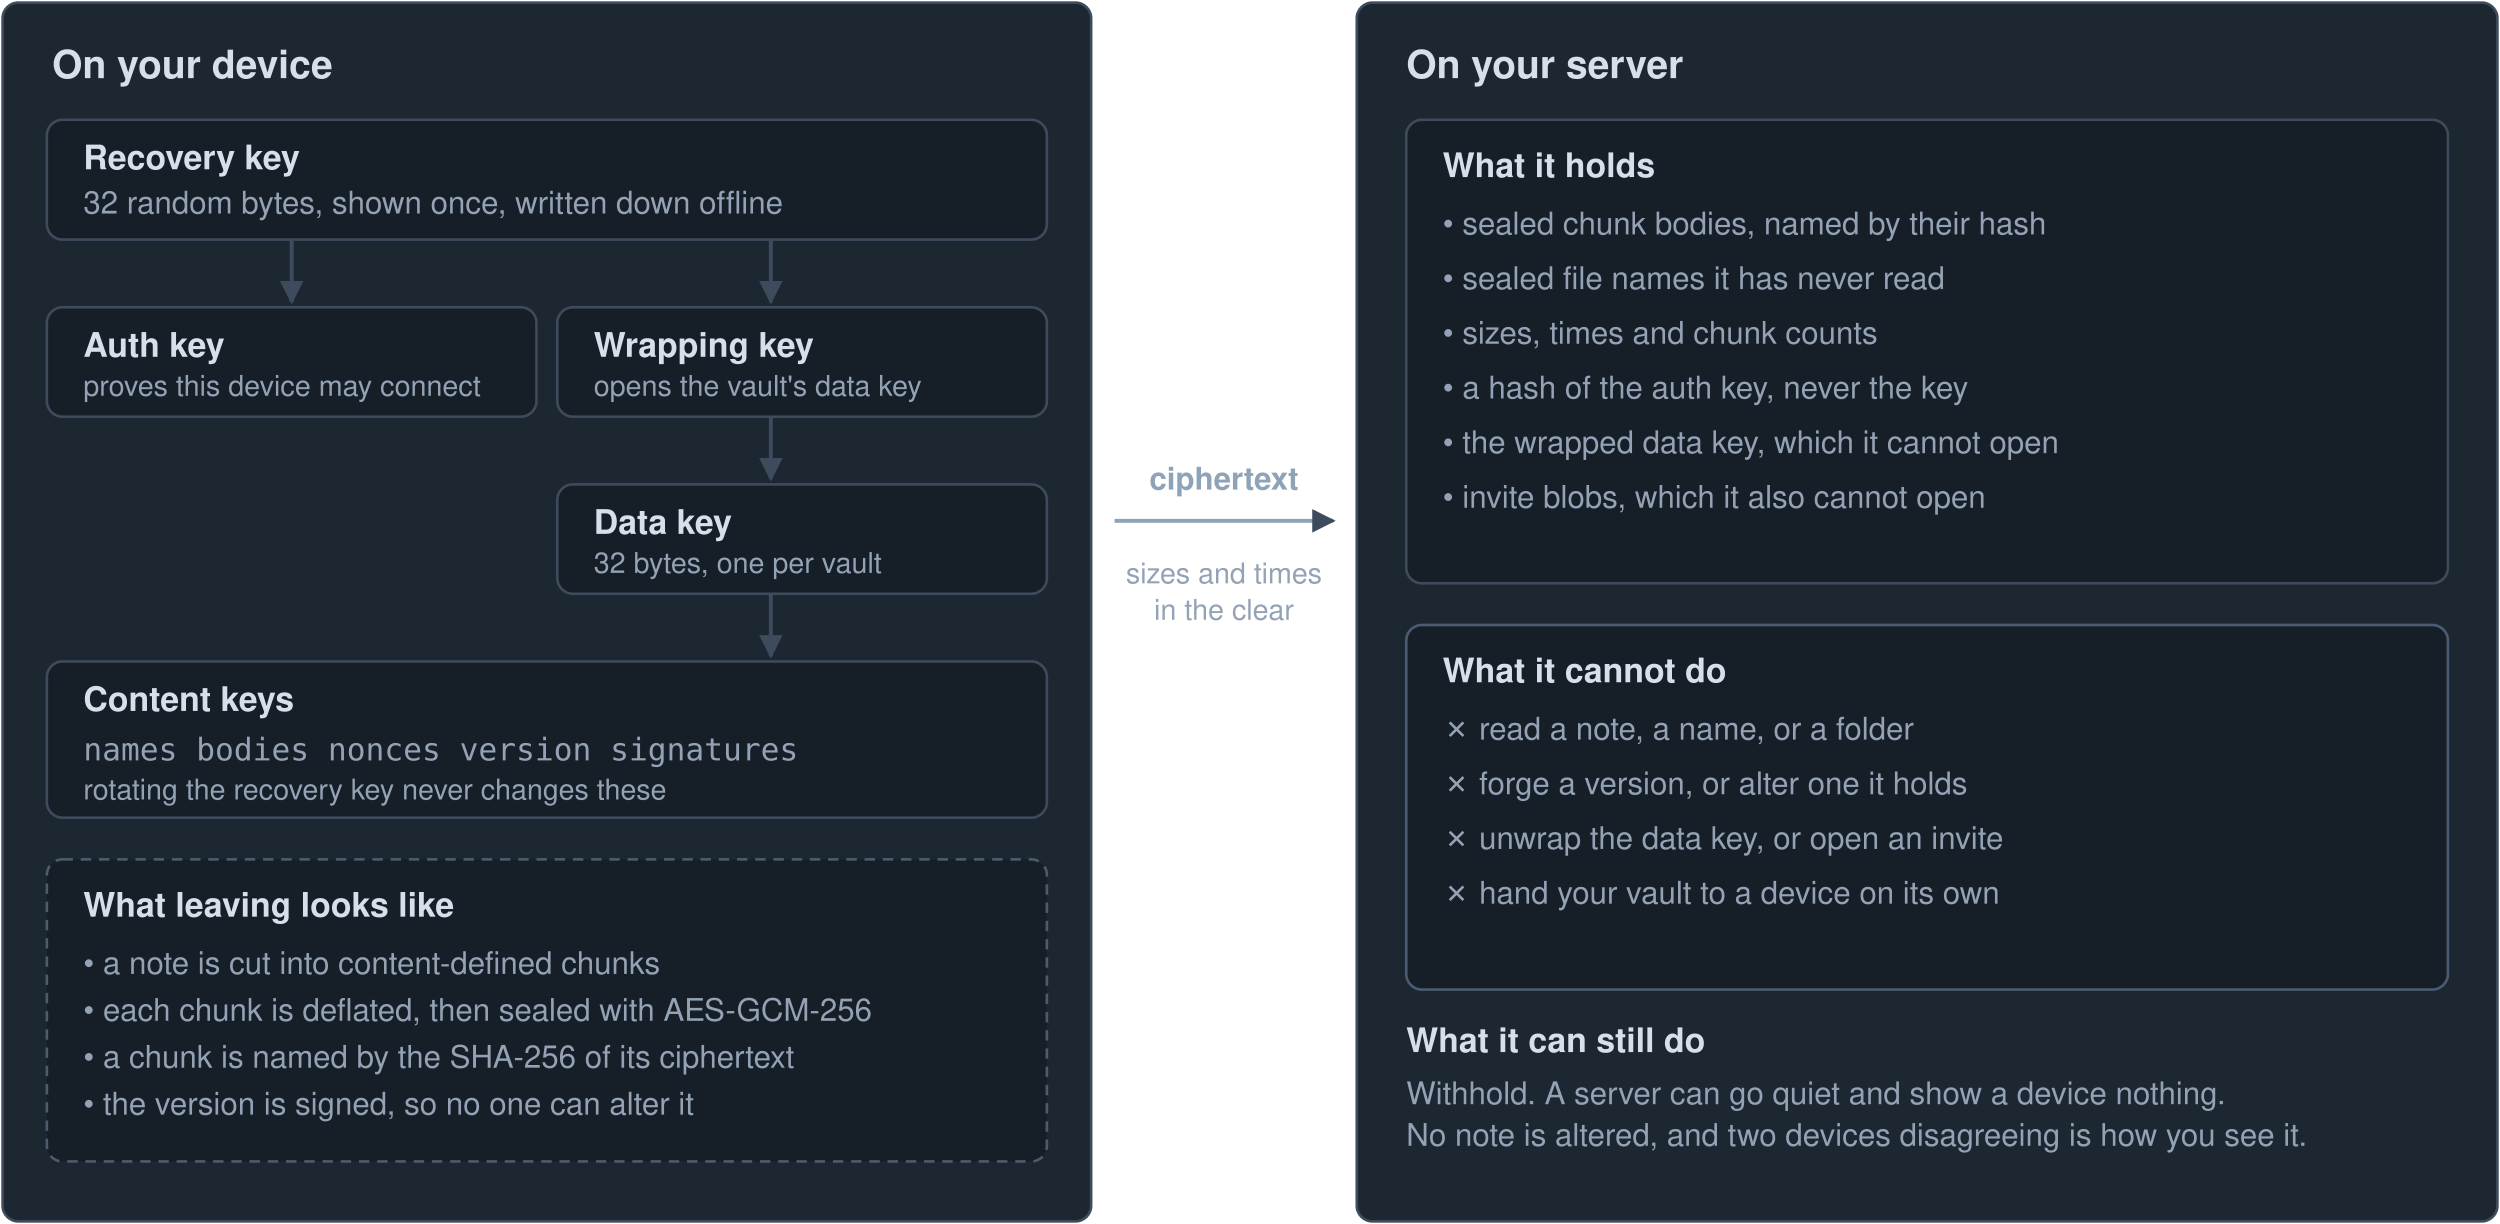
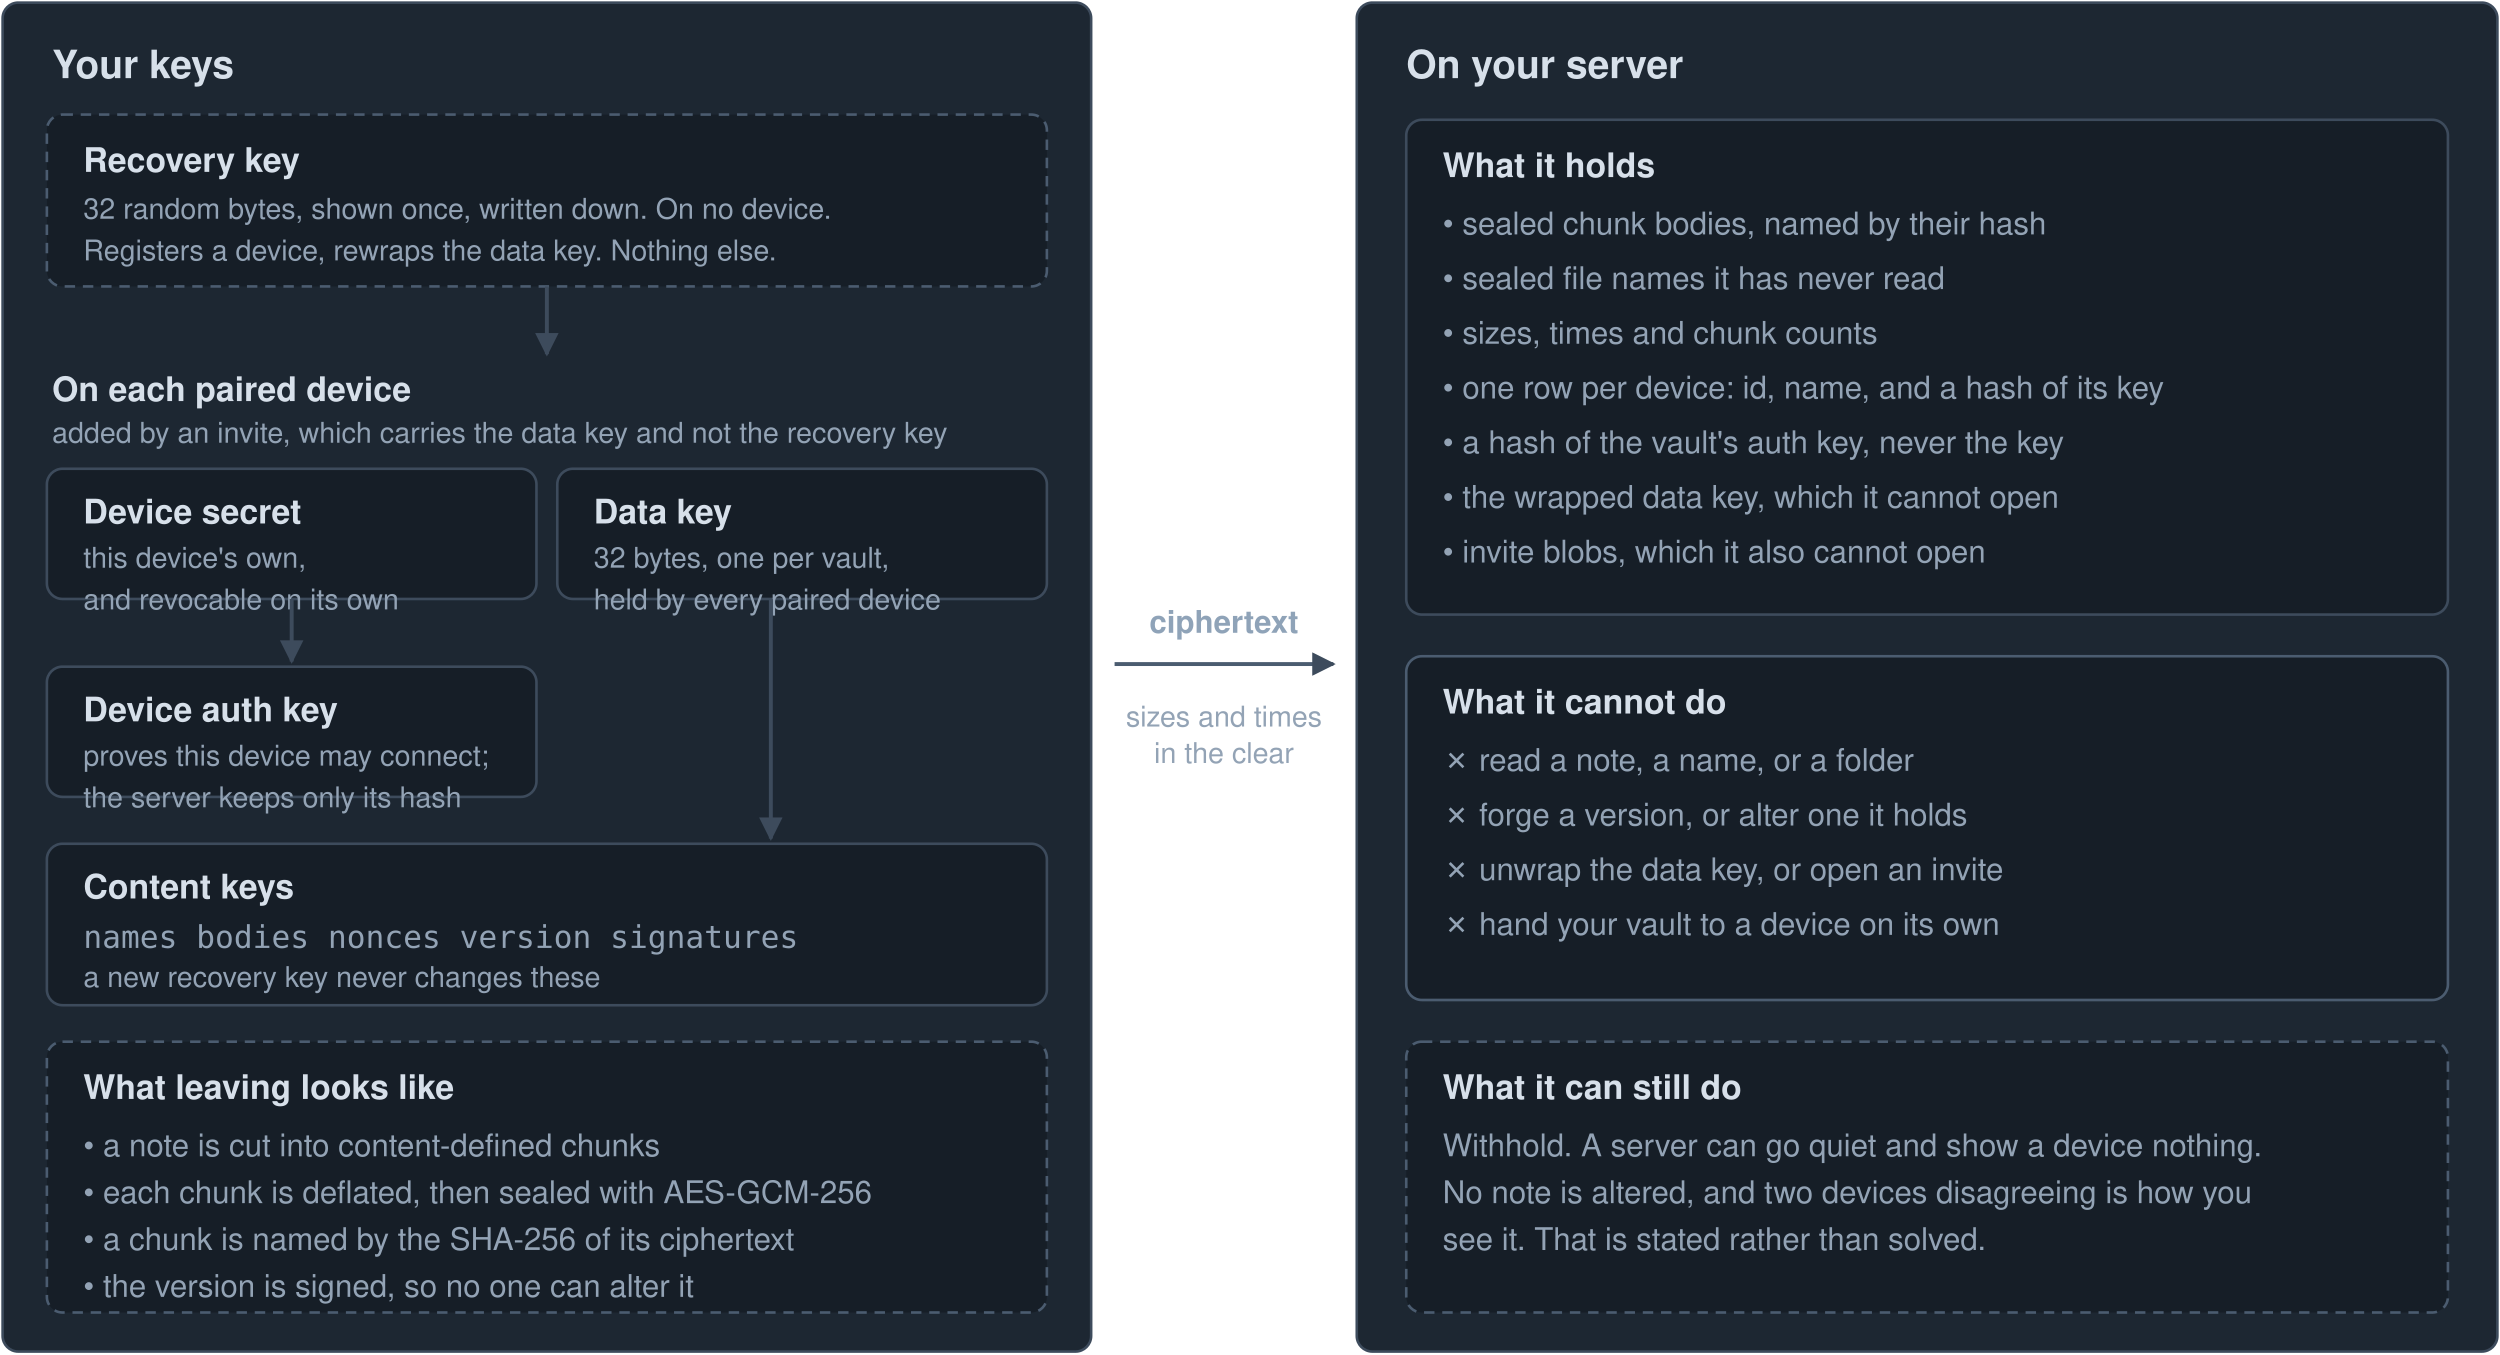
- <svg xmlns="http://www.w3.org/2000/svg" viewBox="0 0 960 470" width="960" height="470" role="img">
+ <svg xmlns="http://www.w3.org/2000/svg" viewBox="0 0 960 520" width="960" height="520" role="img">
  <defs>
    <marker id="a" viewBox="0 0 10 10" refX="9" refY="5" markerWidth="6" markerHeight="6" orient="auto-start-reverse">
      <path d="M0,0 L10,5 L0,10 z" fill="#3D4B5C" />
    </marker>
  </defs>
-   <rect x="1" y="1" width="418" height="468" rx="6" fill="#1D2732" stroke="#3D4B5C" stroke-width="1" />
-   <text x="20" y="30" font-family="ui-sans-serif,-apple-system,BlinkMacSystemFont,'Segoe UI',Helvetica,Arial,sans-serif" font-size="15" font-weight="600" fill="#D7E0EA" text-anchor="start">On your device</text>
-   <rect x="18" y="46" width="384" height="46" rx="6" fill="#161E27" stroke="#3D4B5C" stroke-width="1" />
-   <text x="32" y="65" font-family="ui-sans-serif,-apple-system,BlinkMacSystemFont,'Segoe UI',Helvetica,Arial,sans-serif" font-size="13" font-weight="600" fill="#D7E0EA" text-anchor="start">Recovery key</text>
-   <text x="32" y="82" font-family="ui-sans-serif,-apple-system,BlinkMacSystemFont,'Segoe UI',Helvetica,Arial,sans-serif" font-size="12" font-weight="400" fill="#93A3B5" text-anchor="start">32 random bytes, shown once, written down offline</text>
-   <path d="M112,92 L112,116" stroke="#3D4B5C" stroke-width="1.5" fill="none" marker-end="url(#a)" />
-   <path d="M296,92 L296,116" stroke="#3D4B5C" stroke-width="1.5" fill="none" marker-end="url(#a)" />
-   <rect x="18" y="118" width="188" height="42" rx="6" fill="#161E27" stroke="#3D4B5C" stroke-width="1" />
-   <text x="32" y="137" font-family="ui-sans-serif,-apple-system,BlinkMacSystemFont,'Segoe UI',Helvetica,Arial,sans-serif" font-size="13" font-weight="600" fill="#D7E0EA" text-anchor="start">Auth key</text>
-   <text x="32" y="152" font-family="ui-sans-serif,-apple-system,BlinkMacSystemFont,'Segoe UI',Helvetica,Arial,sans-serif" font-size="11" font-weight="400" fill="#93A3B5" text-anchor="start">proves this device may connect</text>
-   <rect x="214" y="118" width="188" height="42" rx="6" fill="#161E27" stroke="#3D4B5C" stroke-width="1" />
-   <text x="228" y="137" font-family="ui-sans-serif,-apple-system,BlinkMacSystemFont,'Segoe UI',Helvetica,Arial,sans-serif" font-size="13" font-weight="600" fill="#D7E0EA" text-anchor="start">Wrapping key</text>
-   <text x="228" y="152" font-family="ui-sans-serif,-apple-system,BlinkMacSystemFont,'Segoe UI',Helvetica,Arial,sans-serif" font-size="11" font-weight="400" fill="#93A3B5" text-anchor="start">opens the vault's data key</text>
-   <path d="M296,160 L296,184" stroke="#3D4B5C" stroke-width="1.5" fill="none" marker-end="url(#a)" />
-   <rect x="214" y="186" width="188" height="42" rx="6" fill="#161E27" stroke="#3D4B5C" stroke-width="1" />
-   <text x="228" y="205" font-family="ui-sans-serif,-apple-system,BlinkMacSystemFont,'Segoe UI',Helvetica,Arial,sans-serif" font-size="13" font-weight="600" fill="#D7E0EA" text-anchor="start">Data key</text>
-   <text x="228" y="220" font-family="ui-sans-serif,-apple-system,BlinkMacSystemFont,'Segoe UI',Helvetica,Arial,sans-serif" font-size="11" font-weight="400" fill="#93A3B5" text-anchor="start">32 bytes, one per vault</text>
-   <path d="M296,228 L296,252" stroke="#3D4B5C" stroke-width="1.5" fill="none" marker-end="url(#a)" />
-   <rect x="18" y="254" width="384" height="60" rx="6" fill="#161E27" stroke="#3D4B5C" stroke-width="1" />
-   <text x="32" y="273" font-family="ui-sans-serif,-apple-system,BlinkMacSystemFont,'Segoe UI',Helvetica,Arial,sans-serif" font-size="13" font-weight="600" fill="#D7E0EA" text-anchor="start">Content keys</text>
-   <text x="32" y="292" font-family="ui-monospace,SFMono-Regular,Menlo,Consolas,monospace" font-size="12" font-weight="400" fill="#93A3B5" text-anchor="start">names   bodies   nonces   version signatures</text>
-   <text x="32" y="307" font-family="ui-sans-serif,-apple-system,BlinkMacSystemFont,'Segoe UI',Helvetica,Arial,sans-serif" font-size="11" font-weight="400" fill="#93A3B5" text-anchor="start">rotating the recovery key never changes these</text>
-   <rect x="18" y="330" width="384" height="116" rx="6" fill="#161E27" stroke="#4B5C70" stroke-width="1" stroke-dasharray="4 3" />
-   <text x="32" y="352" font-family="ui-sans-serif,-apple-system,BlinkMacSystemFont,'Segoe UI',Helvetica,Arial,sans-serif" font-size="13" font-weight="600" fill="#D7E0EA" text-anchor="start">What leaving looks like</text>
-   <text x="32" y="374" font-family="ui-sans-serif,-apple-system,BlinkMacSystemFont,'Segoe UI',Helvetica,Arial,sans-serif" font-size="12" font-weight="400" fill="#93A3B5" text-anchor="start">•  a note is cut into content-defined chunks</text>
-   <text x="32" y="392" font-family="ui-sans-serif,-apple-system,BlinkMacSystemFont,'Segoe UI',Helvetica,Arial,sans-serif" font-size="12" font-weight="400" fill="#93A3B5" text-anchor="start">•  each chunk is deflated, then sealed with AES-GCM-256</text>
-   <text x="32" y="410" font-family="ui-sans-serif,-apple-system,BlinkMacSystemFont,'Segoe UI',Helvetica,Arial,sans-serif" font-size="12" font-weight="400" fill="#93A3B5" text-anchor="start">•  a chunk is named by the SHA-256 of its ciphertext</text>
-   <text x="32" y="428" font-family="ui-sans-serif,-apple-system,BlinkMacSystemFont,'Segoe UI',Helvetica,Arial,sans-serif" font-size="12" font-weight="400" fill="#93A3B5" text-anchor="start">•  the version is signed, so no one can alter it</text>
-   <path d="M428,200 L512,200" stroke="#8FA3B8" stroke-width="1.5" fill="none" marker-end="url(#a)" />
-   <text x="470" y="188" font-family="ui-sans-serif,-apple-system,BlinkMacSystemFont,'Segoe UI',Helvetica,Arial,sans-serif" font-size="12" font-weight="600" fill="#8FA3B8" text-anchor="middle">ciphertext</text>
-   <text x="470" y="224" font-family="ui-sans-serif,-apple-system,BlinkMacSystemFont,'Segoe UI',Helvetica,Arial,sans-serif" font-size="11" font-weight="400" fill="#93A3B5" text-anchor="middle">sizes and times</text>
-   <text x="470" y="238" font-family="ui-sans-serif,-apple-system,BlinkMacSystemFont,'Segoe UI',Helvetica,Arial,sans-serif" font-size="11" font-weight="400" fill="#93A3B5" text-anchor="middle">in the clear</text>
-   <rect x="521" y="1" width="438" height="468" rx="6" fill="#1D2732" stroke="#3D4B5C" stroke-width="1" />
+   <rect x="1" y="1" width="418" height="518" rx="6" fill="#1D2732" stroke="#3D4B5C" stroke-width="1" />
+   <text x="20" y="30" font-family="ui-sans-serif,-apple-system,BlinkMacSystemFont,'Segoe UI',Helvetica,Arial,sans-serif" font-size="15" font-weight="600" fill="#D7E0EA" text-anchor="start">Your keys</text>
+   <rect x="18" y="44" width="384" height="66" rx="6" fill="#161E27" stroke="#4B5C70" stroke-width="1" stroke-dasharray="4 3" />
+   <text x="32" y="66" font-family="ui-sans-serif,-apple-system,BlinkMacSystemFont,'Segoe UI',Helvetica,Arial,sans-serif" font-size="13" font-weight="600" fill="#D7E0EA" text-anchor="start">Recovery key</text>
+   <text x="32" y="84" font-family="ui-sans-serif,-apple-system,BlinkMacSystemFont,'Segoe UI',Helvetica,Arial,sans-serif" font-size="11" font-weight="400" fill="#93A3B5" text-anchor="start">32 random bytes, shown once, written down. On no device.</text>
+   <text x="32" y="100" font-family="ui-sans-serif,-apple-system,BlinkMacSystemFont,'Segoe UI',Helvetica,Arial,sans-serif" font-size="11" font-weight="400" fill="#93A3B5" text-anchor="start">Registers a device, rewraps the data key. Nothing else.</text>
+   <path d="M210,110 L210,136" stroke="#3D4B5C" stroke-width="1.5" fill="none" marker-end="url(#a)" />
+   <text x="20" y="154" font-family="ui-sans-serif,-apple-system,BlinkMacSystemFont,'Segoe UI',Helvetica,Arial,sans-serif" font-size="13" font-weight="600" fill="#D7E0EA" text-anchor="start">On each paired device</text>
+   <text x="20" y="170" font-family="ui-sans-serif,-apple-system,BlinkMacSystemFont,'Segoe UI',Helvetica,Arial,sans-serif" font-size="11" font-weight="400" fill="#93A3B5" text-anchor="start">added by an invite, which carries the data key and not the recovery key</text>
+   <rect x="18" y="180" width="188" height="50" rx="6" fill="#161E27" stroke="#3D4B5C" stroke-width="1" />
+   <text x="32" y="201" font-family="ui-sans-serif,-apple-system,BlinkMacSystemFont,'Segoe UI',Helvetica,Arial,sans-serif" font-size="13" font-weight="600" fill="#D7E0EA" text-anchor="start">Device secret</text>
+   <text x="32" y="218" font-family="ui-sans-serif,-apple-system,BlinkMacSystemFont,'Segoe UI',Helvetica,Arial,sans-serif" font-size="11" font-weight="400" fill="#93A3B5" text-anchor="start">this device's own,</text>
+   <text x="32" y="234" font-family="ui-sans-serif,-apple-system,BlinkMacSystemFont,'Segoe UI',Helvetica,Arial,sans-serif" font-size="11" font-weight="400" fill="#93A3B5" text-anchor="start">and revocable on its own</text>
+   <rect x="214" y="180" width="188" height="50" rx="6" fill="#161E27" stroke="#3D4B5C" stroke-width="1" />
+   <text x="228" y="201" font-family="ui-sans-serif,-apple-system,BlinkMacSystemFont,'Segoe UI',Helvetica,Arial,sans-serif" font-size="13" font-weight="600" fill="#D7E0EA" text-anchor="start">Data key</text>
+   <text x="228" y="218" font-family="ui-sans-serif,-apple-system,BlinkMacSystemFont,'Segoe UI',Helvetica,Arial,sans-serif" font-size="11" font-weight="400" fill="#93A3B5" text-anchor="start">32 bytes, one per vault,</text>
+   <text x="228" y="234" font-family="ui-sans-serif,-apple-system,BlinkMacSystemFont,'Segoe UI',Helvetica,Arial,sans-serif" font-size="11" font-weight="400" fill="#93A3B5" text-anchor="start">held by every paired device</text>
+   <path d="M112,230 L112,254" stroke="#3D4B5C" stroke-width="1.5" fill="none" marker-end="url(#a)" />
+   <path d="M296,230 L296,322" stroke="#3D4B5C" stroke-width="1.5" fill="none" marker-end="url(#a)" />
+   <rect x="18" y="256" width="188" height="50" rx="6" fill="#161E27" stroke="#3D4B5C" stroke-width="1" />
+   <text x="32" y="277" font-family="ui-sans-serif,-apple-system,BlinkMacSystemFont,'Segoe UI',Helvetica,Arial,sans-serif" font-size="13" font-weight="600" fill="#D7E0EA" text-anchor="start">Device auth key</text>
+   <text x="32" y="294" font-family="ui-sans-serif,-apple-system,BlinkMacSystemFont,'Segoe UI',Helvetica,Arial,sans-serif" font-size="11" font-weight="400" fill="#93A3B5" text-anchor="start">proves this device may connect;</text>
+   <text x="32" y="310" font-family="ui-sans-serif,-apple-system,BlinkMacSystemFont,'Segoe UI',Helvetica,Arial,sans-serif" font-size="11" font-weight="400" fill="#93A3B5" text-anchor="start">the server keeps only its hash</text>
+   <rect x="18" y="324" width="384" height="62" rx="6" fill="#161E27" stroke="#3D4B5C" stroke-width="1" />
+   <text x="32" y="345" font-family="ui-sans-serif,-apple-system,BlinkMacSystemFont,'Segoe UI',Helvetica,Arial,sans-serif" font-size="13" font-weight="600" fill="#D7E0EA" text-anchor="start">Content keys</text>
+   <text x="32" y="364" font-family="ui-monospace,SFMono-Regular,Menlo,Consolas,monospace" font-size="12" font-weight="400" fill="#93A3B5" text-anchor="start">names   bodies   nonces   version signatures</text>
+   <text x="32" y="379" font-family="ui-sans-serif,-apple-system,BlinkMacSystemFont,'Segoe UI',Helvetica,Arial,sans-serif" font-size="11" font-weight="400" fill="#93A3B5" text-anchor="start">a new recovery key never changes these</text>
+   <rect x="18" y="400" width="384" height="104" rx="6" fill="#161E27" stroke="#4B5C70" stroke-width="1" stroke-dasharray="4 3" />
+   <text x="32" y="422" font-family="ui-sans-serif,-apple-system,BlinkMacSystemFont,'Segoe UI',Helvetica,Arial,sans-serif" font-size="13" font-weight="600" fill="#D7E0EA" text-anchor="start">What leaving looks like</text>
+   <text x="32" y="444" font-family="ui-sans-serif,-apple-system,BlinkMacSystemFont,'Segoe UI',Helvetica,Arial,sans-serif" font-size="12" font-weight="400" fill="#93A3B5" text-anchor="start">•  a note is cut into content-defined chunks</text>
+   <text x="32" y="462" font-family="ui-sans-serif,-apple-system,BlinkMacSystemFont,'Segoe UI',Helvetica,Arial,sans-serif" font-size="12" font-weight="400" fill="#93A3B5" text-anchor="start">•  each chunk is deflated, then sealed with AES-GCM-256</text>
+   <text x="32" y="480" font-family="ui-sans-serif,-apple-system,BlinkMacSystemFont,'Segoe UI',Helvetica,Arial,sans-serif" font-size="12" font-weight="400" fill="#93A3B5" text-anchor="start">•  a chunk is named by the SHA-256 of its ciphertext</text>
+   <text x="32" y="498" font-family="ui-sans-serif,-apple-system,BlinkMacSystemFont,'Segoe UI',Helvetica,Arial,sans-serif" font-size="12" font-weight="400" fill="#93A3B5" text-anchor="start">•  the version is signed, so no one can alter it</text>
+   <path d="M428,255 L512,255" stroke="#4B5C70" stroke-width="1.5" fill="none" marker-end="url(#a)" />
+   <text x="470" y="243" font-family="ui-sans-serif,-apple-system,BlinkMacSystemFont,'Segoe UI',Helvetica,Arial,sans-serif" font-size="12" font-weight="600" fill="#8FA3B8" text-anchor="middle">ciphertext</text>
+   <text x="470" y="279" font-family="ui-sans-serif,-apple-system,BlinkMacSystemFont,'Segoe UI',Helvetica,Arial,sans-serif" font-size="11" font-weight="400" fill="#93A3B5" text-anchor="middle">sizes and times</text>
+   <text x="470" y="293" font-family="ui-sans-serif,-apple-system,BlinkMacSystemFont,'Segoe UI',Helvetica,Arial,sans-serif" font-size="11" font-weight="400" fill="#93A3B5" text-anchor="middle">in the clear</text>
+   <rect x="521" y="1" width="438" height="518" rx="6" fill="#1D2732" stroke="#3D4B5C" stroke-width="1" />
  <text x="540" y="30" font-family="ui-sans-serif,-apple-system,BlinkMacSystemFont,'Segoe UI',Helvetica,Arial,sans-serif" font-size="15" font-weight="600" fill="#D7E0EA" text-anchor="start">On your server</text>
-   <rect x="540" y="46" width="400" height="178" rx="6" fill="#161E27" stroke="#3D4B5C" stroke-width="1" />
+   <rect x="540" y="46" width="400" height="190" rx="6" fill="#161E27" stroke="#3D4B5C" stroke-width="1" />
  <text x="554" y="68" font-family="ui-sans-serif,-apple-system,BlinkMacSystemFont,'Segoe UI',Helvetica,Arial,sans-serif" font-size="13" font-weight="600" fill="#D7E0EA" text-anchor="start">What it holds</text>
  <text x="554" y="90" font-family="ui-sans-serif,-apple-system,BlinkMacSystemFont,'Segoe UI',Helvetica,Arial,sans-serif" font-size="12" font-weight="400" fill="#93A3B5" text-anchor="start">•  sealed chunk bodies, named by their hash</text>
  <text x="554" y="111" font-family="ui-sans-serif,-apple-system,BlinkMacSystemFont,'Segoe UI',Helvetica,Arial,sans-serif" font-size="12" font-weight="400" fill="#93A3B5" text-anchor="start">•  sealed file names it has never read</text>
  <text x="554" y="132" font-family="ui-sans-serif,-apple-system,BlinkMacSystemFont,'Segoe UI',Helvetica,Arial,sans-serif" font-size="12" font-weight="400" fill="#93A3B5" text-anchor="start">•  sizes, times and chunk counts</text>
-   <text x="554" y="153" font-family="ui-sans-serif,-apple-system,BlinkMacSystemFont,'Segoe UI',Helvetica,Arial,sans-serif" font-size="12" font-weight="400" fill="#93A3B5" text-anchor="start">•  a hash of the auth key, never the key</text>
-   <text x="554" y="174" font-family="ui-sans-serif,-apple-system,BlinkMacSystemFont,'Segoe UI',Helvetica,Arial,sans-serif" font-size="12" font-weight="400" fill="#93A3B5" text-anchor="start">•  the wrapped data key, which it cannot open</text>
-   <text x="554" y="195" font-family="ui-sans-serif,-apple-system,BlinkMacSystemFont,'Segoe UI',Helvetica,Arial,sans-serif" font-size="12" font-weight="400" fill="#93A3B5" text-anchor="start">•  invite blobs, which it also cannot open</text>
-   <rect x="540" y="240" width="400" height="140" rx="6" fill="#161E27" stroke="#4B5C70" stroke-width="1" />
-   <text x="554" y="262" font-family="ui-sans-serif,-apple-system,BlinkMacSystemFont,'Segoe UI',Helvetica,Arial,sans-serif" font-size="13" font-weight="600" fill="#D7E0EA" text-anchor="start">What it cannot do</text>
-   <text x="554" y="284" font-family="ui-sans-serif,-apple-system,BlinkMacSystemFont,'Segoe UI',Helvetica,Arial,sans-serif" font-size="12" font-weight="400" fill="#93A3B5" text-anchor="start">✗  read a note, a name, or a folder</text>
-   <text x="554" y="305" font-family="ui-sans-serif,-apple-system,BlinkMacSystemFont,'Segoe UI',Helvetica,Arial,sans-serif" font-size="12" font-weight="400" fill="#93A3B5" text-anchor="start">✗  forge a version, or alter one it holds</text>
-   <text x="554" y="326" font-family="ui-sans-serif,-apple-system,BlinkMacSystemFont,'Segoe UI',Helvetica,Arial,sans-serif" font-size="12" font-weight="400" fill="#93A3B5" text-anchor="start">✗  unwrap the data key, or open an invite</text>
-   <text x="554" y="347" font-family="ui-sans-serif,-apple-system,BlinkMacSystemFont,'Segoe UI',Helvetica,Arial,sans-serif" font-size="12" font-weight="400" fill="#93A3B5" text-anchor="start">✗  hand your vault to a device on its own</text>
-   <text x="540" y="404" font-family="ui-sans-serif,-apple-system,BlinkMacSystemFont,'Segoe UI',Helvetica,Arial,sans-serif" font-size="13" font-weight="600" fill="#D7E0EA" text-anchor="start">What it can still do</text>
-   <text x="540" y="424" font-family="ui-sans-serif,-apple-system,BlinkMacSystemFont,'Segoe UI',Helvetica,Arial,sans-serif" font-size="12" font-weight="400" fill="#93A3B5" text-anchor="start">Withhold. A server can go quiet and show a device nothing.</text>
-   <text x="540" y="440" font-family="ui-sans-serif,-apple-system,BlinkMacSystemFont,'Segoe UI',Helvetica,Arial,sans-serif" font-size="12" font-weight="400" fill="#93A3B5" text-anchor="start">No note is altered, and two devices disagreeing is how you see it.</text>
+   <text x="554" y="153" font-family="ui-sans-serif,-apple-system,BlinkMacSystemFont,'Segoe UI',Helvetica,Arial,sans-serif" font-size="12" font-weight="400" fill="#93A3B5" text-anchor="start">•  one row per device: id, name, and a hash of its key</text>
+   <text x="554" y="174" font-family="ui-sans-serif,-apple-system,BlinkMacSystemFont,'Segoe UI',Helvetica,Arial,sans-serif" font-size="12" font-weight="400" fill="#93A3B5" text-anchor="start">•  a hash of the vault's auth key, never the key</text>
+   <text x="554" y="195" font-family="ui-sans-serif,-apple-system,BlinkMacSystemFont,'Segoe UI',Helvetica,Arial,sans-serif" font-size="12" font-weight="400" fill="#93A3B5" text-anchor="start">•  the wrapped data key, which it cannot open</text>
+   <text x="554" y="216" font-family="ui-sans-serif,-apple-system,BlinkMacSystemFont,'Segoe UI',Helvetica,Arial,sans-serif" font-size="12" font-weight="400" fill="#93A3B5" text-anchor="start">•  invite blobs, which it also cannot open</text>
+   <rect x="540" y="252" width="400" height="132" rx="6" fill="#161E27" stroke="#4B5C70" stroke-width="1" />
+   <text x="554" y="274" font-family="ui-sans-serif,-apple-system,BlinkMacSystemFont,'Segoe UI',Helvetica,Arial,sans-serif" font-size="13" font-weight="600" fill="#D7E0EA" text-anchor="start">What it cannot do</text>
+   <text x="554" y="296" font-family="ui-sans-serif,-apple-system,BlinkMacSystemFont,'Segoe UI',Helvetica,Arial,sans-serif" font-size="12" font-weight="400" fill="#93A3B5" text-anchor="start">✗  read a note, a name, or a folder</text>
+   <text x="554" y="317" font-family="ui-sans-serif,-apple-system,BlinkMacSystemFont,'Segoe UI',Helvetica,Arial,sans-serif" font-size="12" font-weight="400" fill="#93A3B5" text-anchor="start">✗  forge a version, or alter one it holds</text>
+   <text x="554" y="338" font-family="ui-sans-serif,-apple-system,BlinkMacSystemFont,'Segoe UI',Helvetica,Arial,sans-serif" font-size="12" font-weight="400" fill="#93A3B5" text-anchor="start">✗  unwrap the data key, or open an invite</text>
+   <text x="554" y="359" font-family="ui-sans-serif,-apple-system,BlinkMacSystemFont,'Segoe UI',Helvetica,Arial,sans-serif" font-size="12" font-weight="400" fill="#93A3B5" text-anchor="start">✗  hand your vault to a device on its own</text>
+   <rect x="540" y="400" width="400" height="104" rx="6" fill="#161E27" stroke="#4B5C70" stroke-width="1" stroke-dasharray="4 3" />
+   <text x="554" y="422" font-family="ui-sans-serif,-apple-system,BlinkMacSystemFont,'Segoe UI',Helvetica,Arial,sans-serif" font-size="13" font-weight="600" fill="#D7E0EA" text-anchor="start">What it can still do</text>
+   <text x="554" y="444" font-family="ui-sans-serif,-apple-system,BlinkMacSystemFont,'Segoe UI',Helvetica,Arial,sans-serif" font-size="12" font-weight="400" fill="#93A3B5" text-anchor="start">Withhold. A server can go quiet and show a device nothing.</text>
+   <text x="554" y="462" font-family="ui-sans-serif,-apple-system,BlinkMacSystemFont,'Segoe UI',Helvetica,Arial,sans-serif" font-size="12" font-weight="400" fill="#93A3B5" text-anchor="start">No note is altered, and two devices disagreeing is how you</text>
+   <text x="554" y="480" font-family="ui-sans-serif,-apple-system,BlinkMacSystemFont,'Segoe UI',Helvetica,Arial,sans-serif" font-size="12" font-weight="400" fill="#93A3B5" text-anchor="start">see it. That is stated rather than solved.</text>
</svg>
